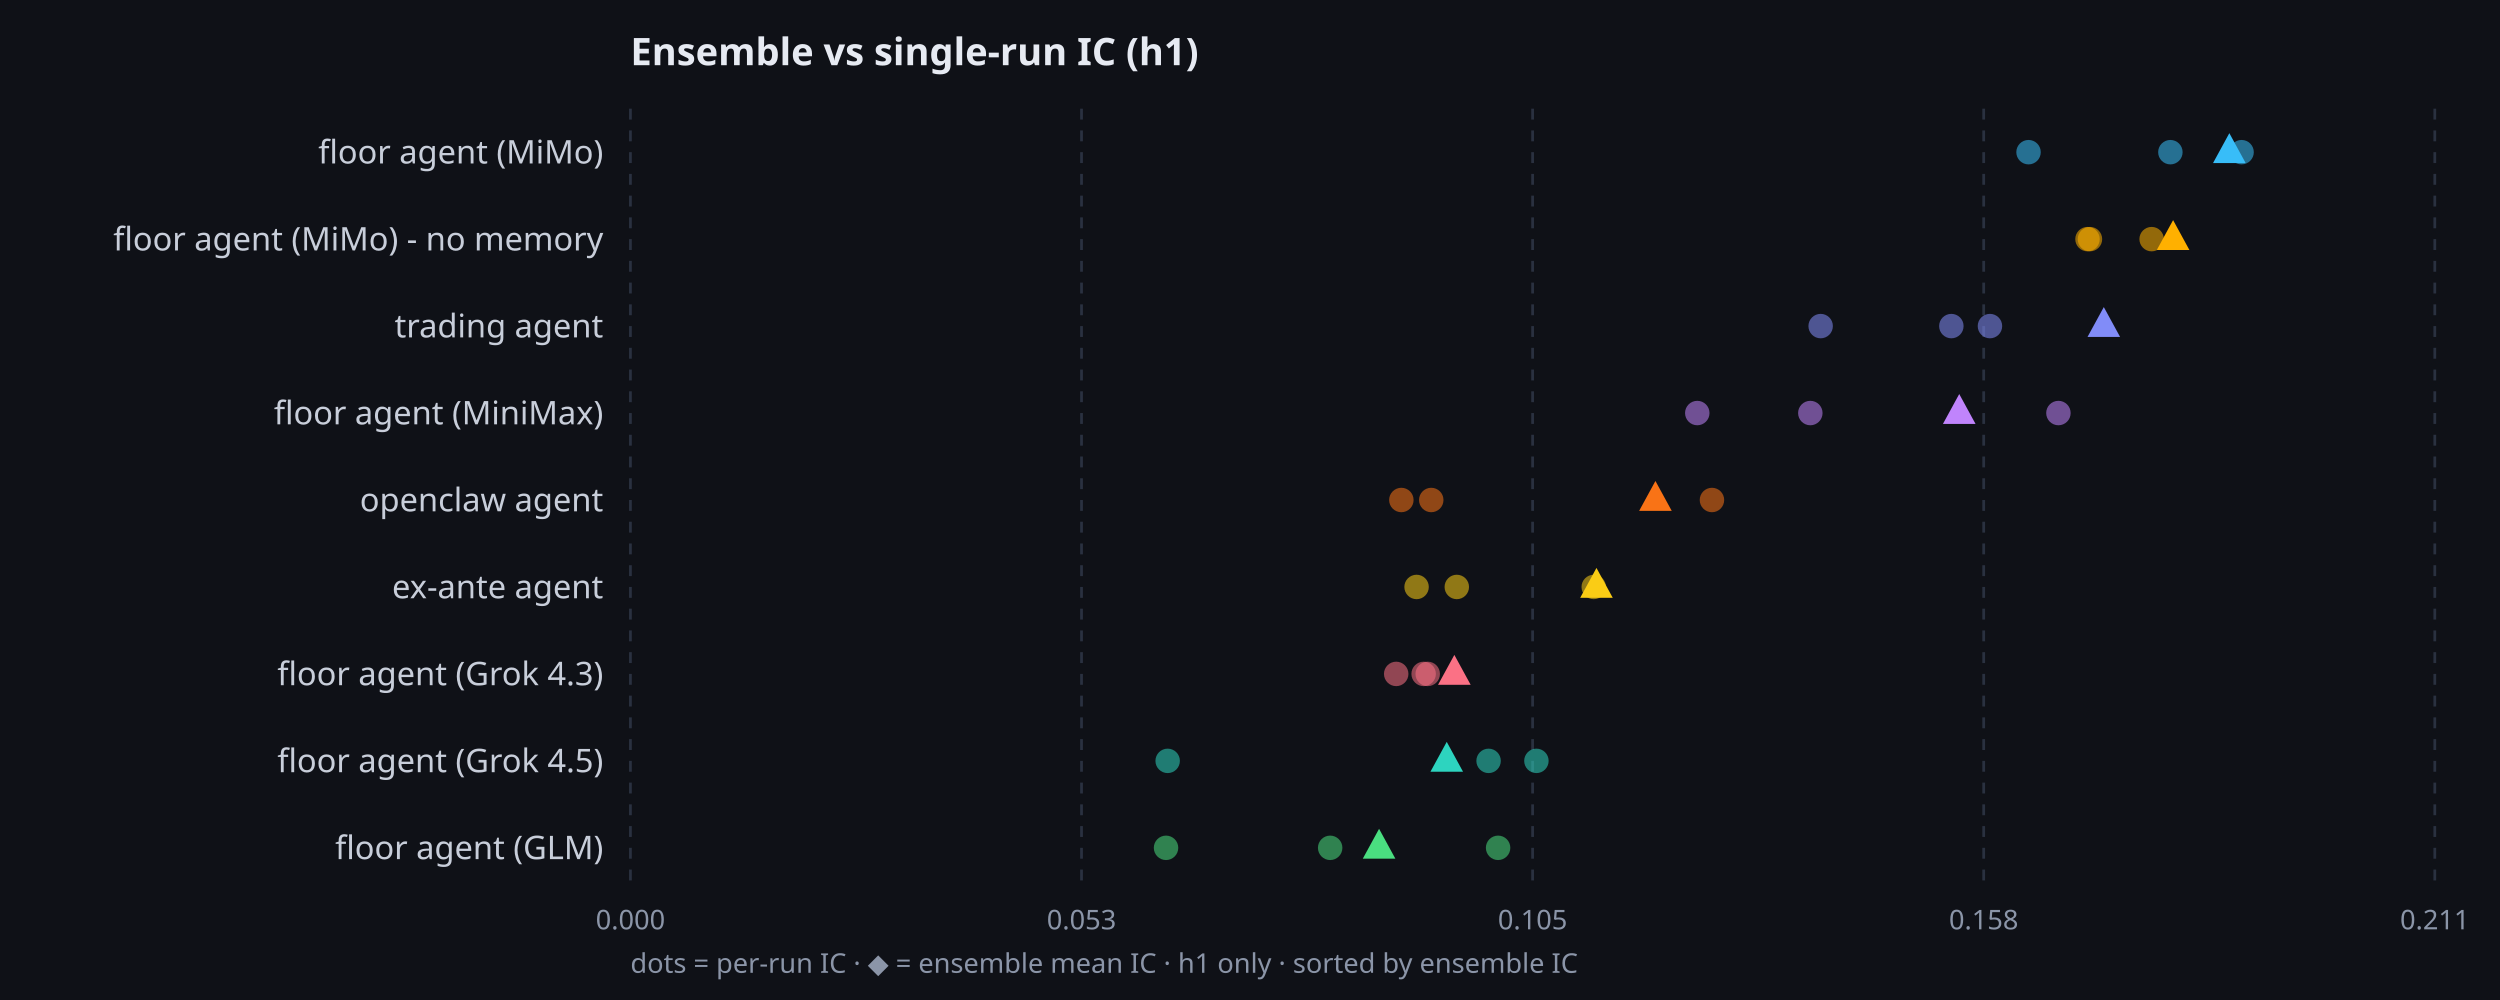
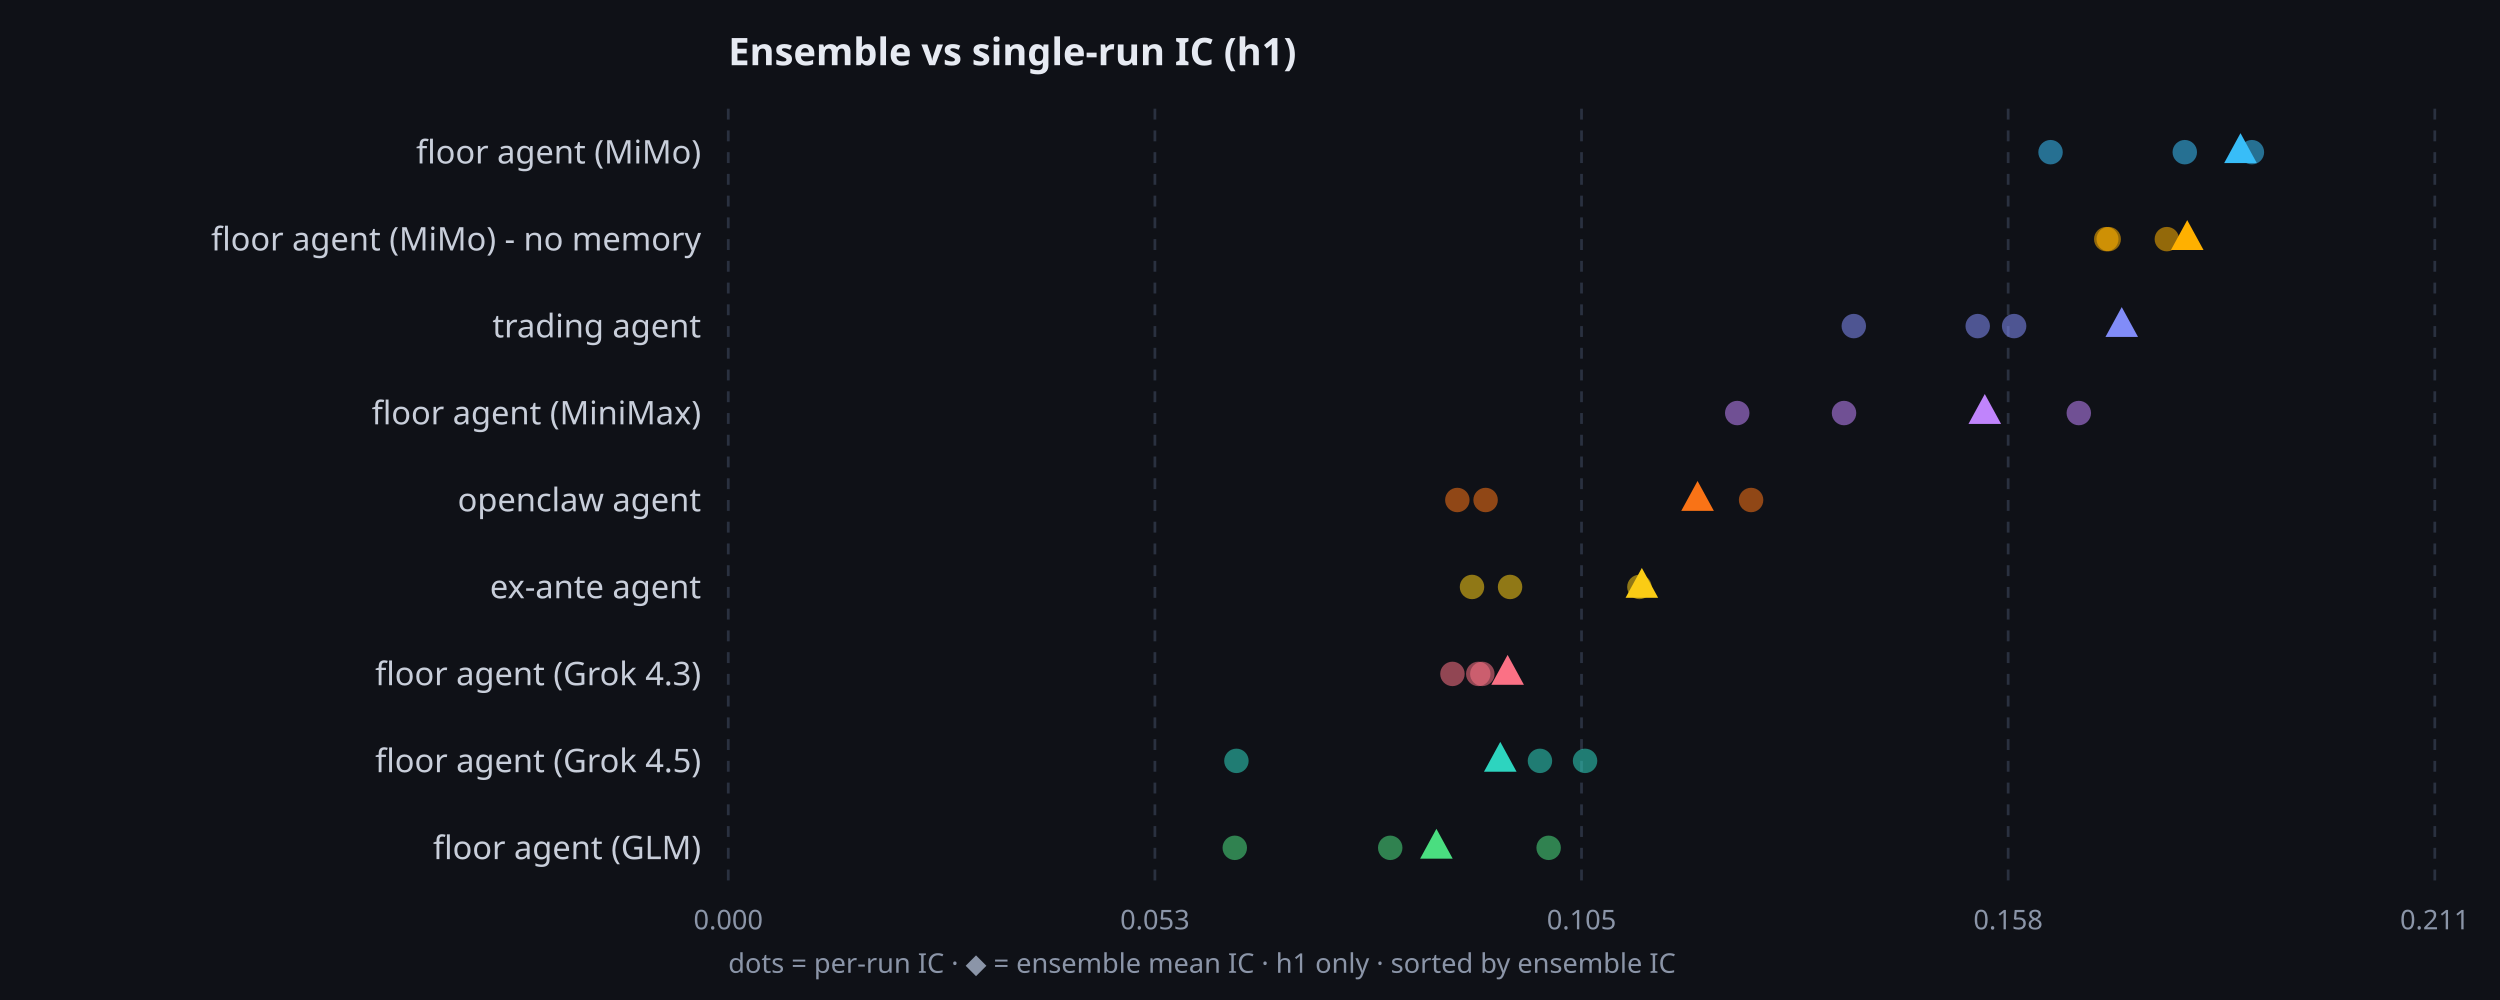
<svg xmlns="http://www.w3.org/2000/svg" viewBox="0 0 920 368" role="img" aria-label="Ensemble vs single-run IC (h1)">
  <rect width="920" height="368" fill="#0f1117" />
-   <text x="232" y="24" fill="#e6eaf2" font-size="14" font-family="ui-sans-serif,system-ui,sans-serif" font-weight="600">Ensemble vs single-run IC (h1)</text>
-   <line x1="232.0" y1="40" x2="232.0" y2="328" stroke="#2a3140" stroke-dasharray="4 4" />
-   <text x="232.0" y="342" fill="#8b95a8" font-size="10" text-anchor="middle" font-family="ui-sans-serif,system-ui,sans-serif">0.000</text>
-   <line x1="398.0" y1="40" x2="398.0" y2="328" stroke="#2a3140" stroke-dasharray="4 4" />
-   <text x="398.0" y="342" fill="#8b95a8" font-size="10" text-anchor="middle" font-family="ui-sans-serif,system-ui,sans-serif">0.053</text>
-   <line x1="564.0" y1="40" x2="564.0" y2="328" stroke="#2a3140" stroke-dasharray="4 4" />
-   <text x="564.0" y="342" fill="#8b95a8" font-size="10" text-anchor="middle" font-family="ui-sans-serif,system-ui,sans-serif">0.105</text>
-   <line x1="730.0" y1="40" x2="730.0" y2="328" stroke="#2a3140" stroke-dasharray="4 4" />
-   <text x="730.0" y="342" fill="#8b95a8" font-size="10" text-anchor="middle" font-family="ui-sans-serif,system-ui,sans-serif">0.158</text>
+   <text x="268" y="24" fill="#e6eaf2" font-size="14" font-family="ui-sans-serif,system-ui,sans-serif" font-weight="600">Ensemble vs single-run IC (h1)</text>
+   <line x1="268.0" y1="40" x2="268.0" y2="328" stroke="#2a3140" stroke-dasharray="4 4" />
+   <text x="268.0" y="342" fill="#8b95a8" font-size="10" text-anchor="middle" font-family="ui-sans-serif,system-ui,sans-serif">0.000</text>
+   <line x1="425.0" y1="40" x2="425.0" y2="328" stroke="#2a3140" stroke-dasharray="4 4" />
+   <text x="425.0" y="342" fill="#8b95a8" font-size="10" text-anchor="middle" font-family="ui-sans-serif,system-ui,sans-serif">0.053</text>
+   <line x1="582.0" y1="40" x2="582.0" y2="328" stroke="#2a3140" stroke-dasharray="4 4" />
+   <text x="582.0" y="342" fill="#8b95a8" font-size="10" text-anchor="middle" font-family="ui-sans-serif,system-ui,sans-serif">0.105</text>
+   <line x1="739.0" y1="40" x2="739.0" y2="328" stroke="#2a3140" stroke-dasharray="4 4" />
+   <text x="739.0" y="342" fill="#8b95a8" font-size="10" text-anchor="middle" font-family="ui-sans-serif,system-ui,sans-serif">0.158</text>
  <line x1="896.0" y1="40" x2="896.0" y2="328" stroke="#2a3140" stroke-dasharray="4 4" />
  <text x="896.0" y="342" fill="#8b95a8" font-size="10" text-anchor="middle" font-family="ui-sans-serif,system-ui,sans-serif">0.211</text>
-   <circle cx="798.7" cy="56.0" r="4.5" fill="#38bdf8" opacity="0.55" />
-   <circle cx="824.9" cy="56.0" r="4.5" fill="#38bdf8" opacity="0.55" />
-   <circle cx="746.5" cy="56.0" r="4.5" fill="#38bdf8" opacity="0.55" />
-   <polygon points="820.4,49.0 826.4,60.0 814.4,60.0" fill="#38bdf8" />
-   <text x="222" y="56.0" fill="#c8ceda" font-size="12" text-anchor="end" dominant-baseline="middle" font-family="ui-sans-serif,system-ui,sans-serif">floor agent (MiMo)</text>
-   <circle cx="791.8" cy="88.0" r="4.5" fill="#ffb000" opacity="0.55" />
-   <circle cx="769.1" cy="88.0" r="4.5" fill="#ffb000" opacity="0.55" />
-   <circle cx="768.2" cy="88.0" r="4.5" fill="#ffb000" opacity="0.55" />
-   <polygon points="799.7,81.0 805.7,92.0 793.7,92.0" fill="#ffb000" />
-   <text x="222" y="88.0" fill="#c8ceda" font-size="12" text-anchor="end" dominant-baseline="middle" font-family="ui-sans-serif,system-ui,sans-serif">floor agent (MiMo) - no memory</text>
-   <circle cx="732.3" cy="120.0" r="4.5" fill="#818cf8" opacity="0.55" />
-   <circle cx="670.0" cy="120.0" r="4.5" fill="#818cf8" opacity="0.55" />
-   <circle cx="718.1" cy="120.0" r="4.5" fill="#818cf8" opacity="0.55" />
-   <polygon points="774.2,113.0 780.2,124.0 768.2,124.0" fill="#818cf8" />
-   <text x="222" y="120.0" fill="#c8ceda" font-size="12" text-anchor="end" dominant-baseline="middle" font-family="ui-sans-serif,system-ui,sans-serif">trading agent</text>
-   <circle cx="666.2" cy="152.0" r="4.5" fill="#c084fc" opacity="0.55" />
-   <circle cx="757.5" cy="152.0" r="4.5" fill="#c084fc" opacity="0.55" />
-   <circle cx="624.6" cy="152.0" r="4.5" fill="#c084fc" opacity="0.55" />
-   <polygon points="721.0,145.0 727.0,156.0 715.0,156.0" fill="#c084fc" />
-   <text x="222" y="152.0" fill="#c8ceda" font-size="12" text-anchor="end" dominant-baseline="middle" font-family="ui-sans-serif,system-ui,sans-serif">floor agent (MiniMax)</text>
-   <circle cx="515.7" cy="184.0" r="4.5" fill="#f97316" opacity="0.55" />
-   <circle cx="630.0" cy="184.0" r="4.5" fill="#f97316" opacity="0.55" />
-   <circle cx="526.7" cy="184.0" r="4.5" fill="#f97316" opacity="0.55" />
-   <polygon points="609.2,177.0 615.2,188.0 603.2,188.0" fill="#f97316" />
-   <text x="222" y="184.0" fill="#c8ceda" font-size="12" text-anchor="end" dominant-baseline="middle" font-family="ui-sans-serif,system-ui,sans-serif">openclaw agent</text>
-   <circle cx="586.5" cy="216.0" r="4.5" fill="#facc15" opacity="0.55" />
-   <circle cx="536.1" cy="216.0" r="4.5" fill="#facc15" opacity="0.55" />
-   <circle cx="521.3" cy="216.0" r="4.5" fill="#facc15" opacity="0.55" />
-   <polygon points="587.5,209.0 593.5,220.0 581.5,220.0" fill="#facc15" />
-   <text x="222" y="216.0" fill="#c8ceda" font-size="12" text-anchor="end" dominant-baseline="middle" font-family="ui-sans-serif,system-ui,sans-serif">ex-ante agent</text>
-   <circle cx="523.9" cy="248.0" r="4.5" fill="#fb7185" opacity="0.55" />
-   <circle cx="513.8" cy="248.0" r="4.5" fill="#fb7185" opacity="0.55" />
-   <circle cx="525.4" cy="248.0" r="4.5" fill="#fb7185" opacity="0.55" />
-   <polygon points="535.2,241.0 541.2,252.0 529.2,252.0" fill="#fb7185" />
-   <text x="222" y="248.0" fill="#c8ceda" font-size="12" text-anchor="end" dominant-baseline="middle" font-family="ui-sans-serif,system-ui,sans-serif">floor agent (Grok 4.3)</text>
-   <circle cx="547.8" cy="280.0" r="4.5" fill="#2dd4bf" opacity="0.55" />
-   <circle cx="565.4" cy="280.0" r="4.5" fill="#2dd4bf" opacity="0.55" />
-   <circle cx="429.7" cy="280.0" r="4.5" fill="#2dd4bf" opacity="0.55" />
-   <polygon points="532.4,273.0 538.4,284.0 526.4,284.0" fill="#2dd4bf" />
-   <text x="222" y="280.0" fill="#c8ceda" font-size="12" text-anchor="end" dominant-baseline="middle" font-family="ui-sans-serif,system-ui,sans-serif">floor agent (Grok 4.5)</text>
-   <circle cx="489.5" cy="312.0" r="4.5" fill="#4ade80" opacity="0.55" />
-   <circle cx="551.3" cy="312.0" r="4.5" fill="#4ade80" opacity="0.55" />
-   <circle cx="429.1" cy="312.0" r="4.5" fill="#4ade80" opacity="0.55" />
-   <polygon points="507.5,305.0 513.5,316.0 501.5,316.0" fill="#4ade80" />
-   <text x="222" y="312.0" fill="#c8ceda" font-size="12" text-anchor="end" dominant-baseline="middle" font-family="ui-sans-serif,system-ui,sans-serif">floor agent (GLM)</text>
-   <text x="232" y="358" fill="#8b95a8" font-size="10" font-family="ui-sans-serif,system-ui,sans-serif">dots = per-run IC · ◆ = ensemble mean IC · h1 only · sorted by ensemble IC</text>
+   <circle cx="804.0" cy="56.0" r="4.5" fill="#38bdf8" opacity="0.55" />
+   <circle cx="828.7" cy="56.0" r="4.5" fill="#38bdf8" opacity="0.55" />
+   <circle cx="754.6" cy="56.0" r="4.5" fill="#38bdf8" opacity="0.55" />
+   <polygon points="824.5,49.0 830.5,60.0 818.5,60.0" fill="#38bdf8" />
+   <text x="258" y="56.0" fill="#c8ceda" font-size="12" text-anchor="end" dominant-baseline="middle" font-family="ui-sans-serif,system-ui,sans-serif">floor agent (MiMo)</text>
+   <circle cx="797.4" cy="88.0" r="4.5" fill="#ffb000" opacity="0.55" />
+   <circle cx="776.0" cy="88.0" r="4.5" fill="#ffb000" opacity="0.55" />
+   <circle cx="775.1" cy="88.0" r="4.5" fill="#ffb000" opacity="0.55" />
+   <polygon points="804.9,81.0 810.9,92.0 798.9,92.0" fill="#ffb000" />
+   <text x="258" y="88.0" fill="#c8ceda" font-size="12" text-anchor="end" dominant-baseline="middle" font-family="ui-sans-serif,system-ui,sans-serif">floor agent (MiMo) - no memory</text>
+   <circle cx="741.2" cy="120.0" r="4.5" fill="#818cf8" opacity="0.55" />
+   <circle cx="682.2" cy="120.0" r="4.5" fill="#818cf8" opacity="0.55" />
+   <circle cx="727.8" cy="120.0" r="4.5" fill="#818cf8" opacity="0.55" />
+   <polygon points="780.8,113.0 786.8,124.0 774.8,124.0" fill="#818cf8" />
+   <text x="258" y="120.0" fill="#c8ceda" font-size="12" text-anchor="end" dominant-baseline="middle" font-family="ui-sans-serif,system-ui,sans-serif">trading agent</text>
+   <circle cx="678.6" cy="152.0" r="4.5" fill="#c084fc" opacity="0.55" />
+   <circle cx="765.0" cy="152.0" r="4.5" fill="#c084fc" opacity="0.55" />
+   <circle cx="639.3" cy="152.0" r="4.5" fill="#c084fc" opacity="0.55" />
+   <polygon points="730.4,145.0 736.4,156.0 724.4,156.0" fill="#c084fc" />
+   <text x="258" y="152.0" fill="#c8ceda" font-size="12" text-anchor="end" dominant-baseline="middle" font-family="ui-sans-serif,system-ui,sans-serif">floor agent (MiniMax)</text>
+   <circle cx="536.3" cy="184.0" r="4.5" fill="#f97316" opacity="0.55" />
+   <circle cx="644.4" cy="184.0" r="4.5" fill="#f97316" opacity="0.55" />
+   <circle cx="546.7" cy="184.0" r="4.5" fill="#f97316" opacity="0.55" />
+   <polygon points="624.7,177.0 630.7,188.0 618.7,188.0" fill="#f97316" />
+   <text x="258" y="184.0" fill="#c8ceda" font-size="12" text-anchor="end" dominant-baseline="middle" font-family="ui-sans-serif,system-ui,sans-serif">openclaw agent</text>
+   <circle cx="603.3" cy="216.0" r="4.5" fill="#facc15" opacity="0.55" />
+   <circle cx="555.7" cy="216.0" r="4.5" fill="#facc15" opacity="0.55" />
+   <circle cx="541.7" cy="216.0" r="4.5" fill="#facc15" opacity="0.55" />
+   <polygon points="604.2,209.0 610.2,220.0 598.2,220.0" fill="#facc15" />
+   <text x="258" y="216.0" fill="#c8ceda" font-size="12" text-anchor="end" dominant-baseline="middle" font-family="ui-sans-serif,system-ui,sans-serif">ex-ante agent</text>
+   <circle cx="544.0" cy="248.0" r="4.5" fill="#fb7185" opacity="0.55" />
+   <circle cx="534.5" cy="248.0" r="4.5" fill="#fb7185" opacity="0.55" />
+   <circle cx="545.5" cy="248.0" r="4.5" fill="#fb7185" opacity="0.55" />
+   <polygon points="554.8,241.0 560.8,252.0 548.8,252.0" fill="#fb7185" />
+   <text x="258" y="248.0" fill="#c8ceda" font-size="12" text-anchor="end" dominant-baseline="middle" font-family="ui-sans-serif,system-ui,sans-serif">floor agent (Grok 4.3)</text>
+   <circle cx="566.7" cy="280.0" r="4.5" fill="#2dd4bf" opacity="0.55" />
+   <circle cx="583.3" cy="280.0" r="4.5" fill="#2dd4bf" opacity="0.55" />
+   <circle cx="455.0" cy="280.0" r="4.5" fill="#2dd4bf" opacity="0.55" />
+   <polygon points="552.1,273.0 558.1,284.0 546.1,284.0" fill="#2dd4bf" />
+   <text x="258" y="280.0" fill="#c8ceda" font-size="12" text-anchor="end" dominant-baseline="middle" font-family="ui-sans-serif,system-ui,sans-serif">floor agent (Grok 4.5)</text>
+   <circle cx="511.6" cy="312.0" r="4.5" fill="#4ade80" opacity="0.55" />
+   <circle cx="569.9" cy="312.0" r="4.5" fill="#4ade80" opacity="0.55" />
+   <circle cx="454.4" cy="312.0" r="4.5" fill="#4ade80" opacity="0.55" />
+   <polygon points="528.6,305.0 534.6,316.0 522.6,316.0" fill="#4ade80" />
+   <text x="258" y="312.0" fill="#c8ceda" font-size="12" text-anchor="end" dominant-baseline="middle" font-family="ui-sans-serif,system-ui,sans-serif">floor agent (GLM)</text>
+   <text x="268" y="358" fill="#8b95a8" font-size="10" font-family="ui-sans-serif,system-ui,sans-serif">dots = per-run IC · ◆ = ensemble mean IC · h1 only · sorted by ensemble IC</text>
</svg>
